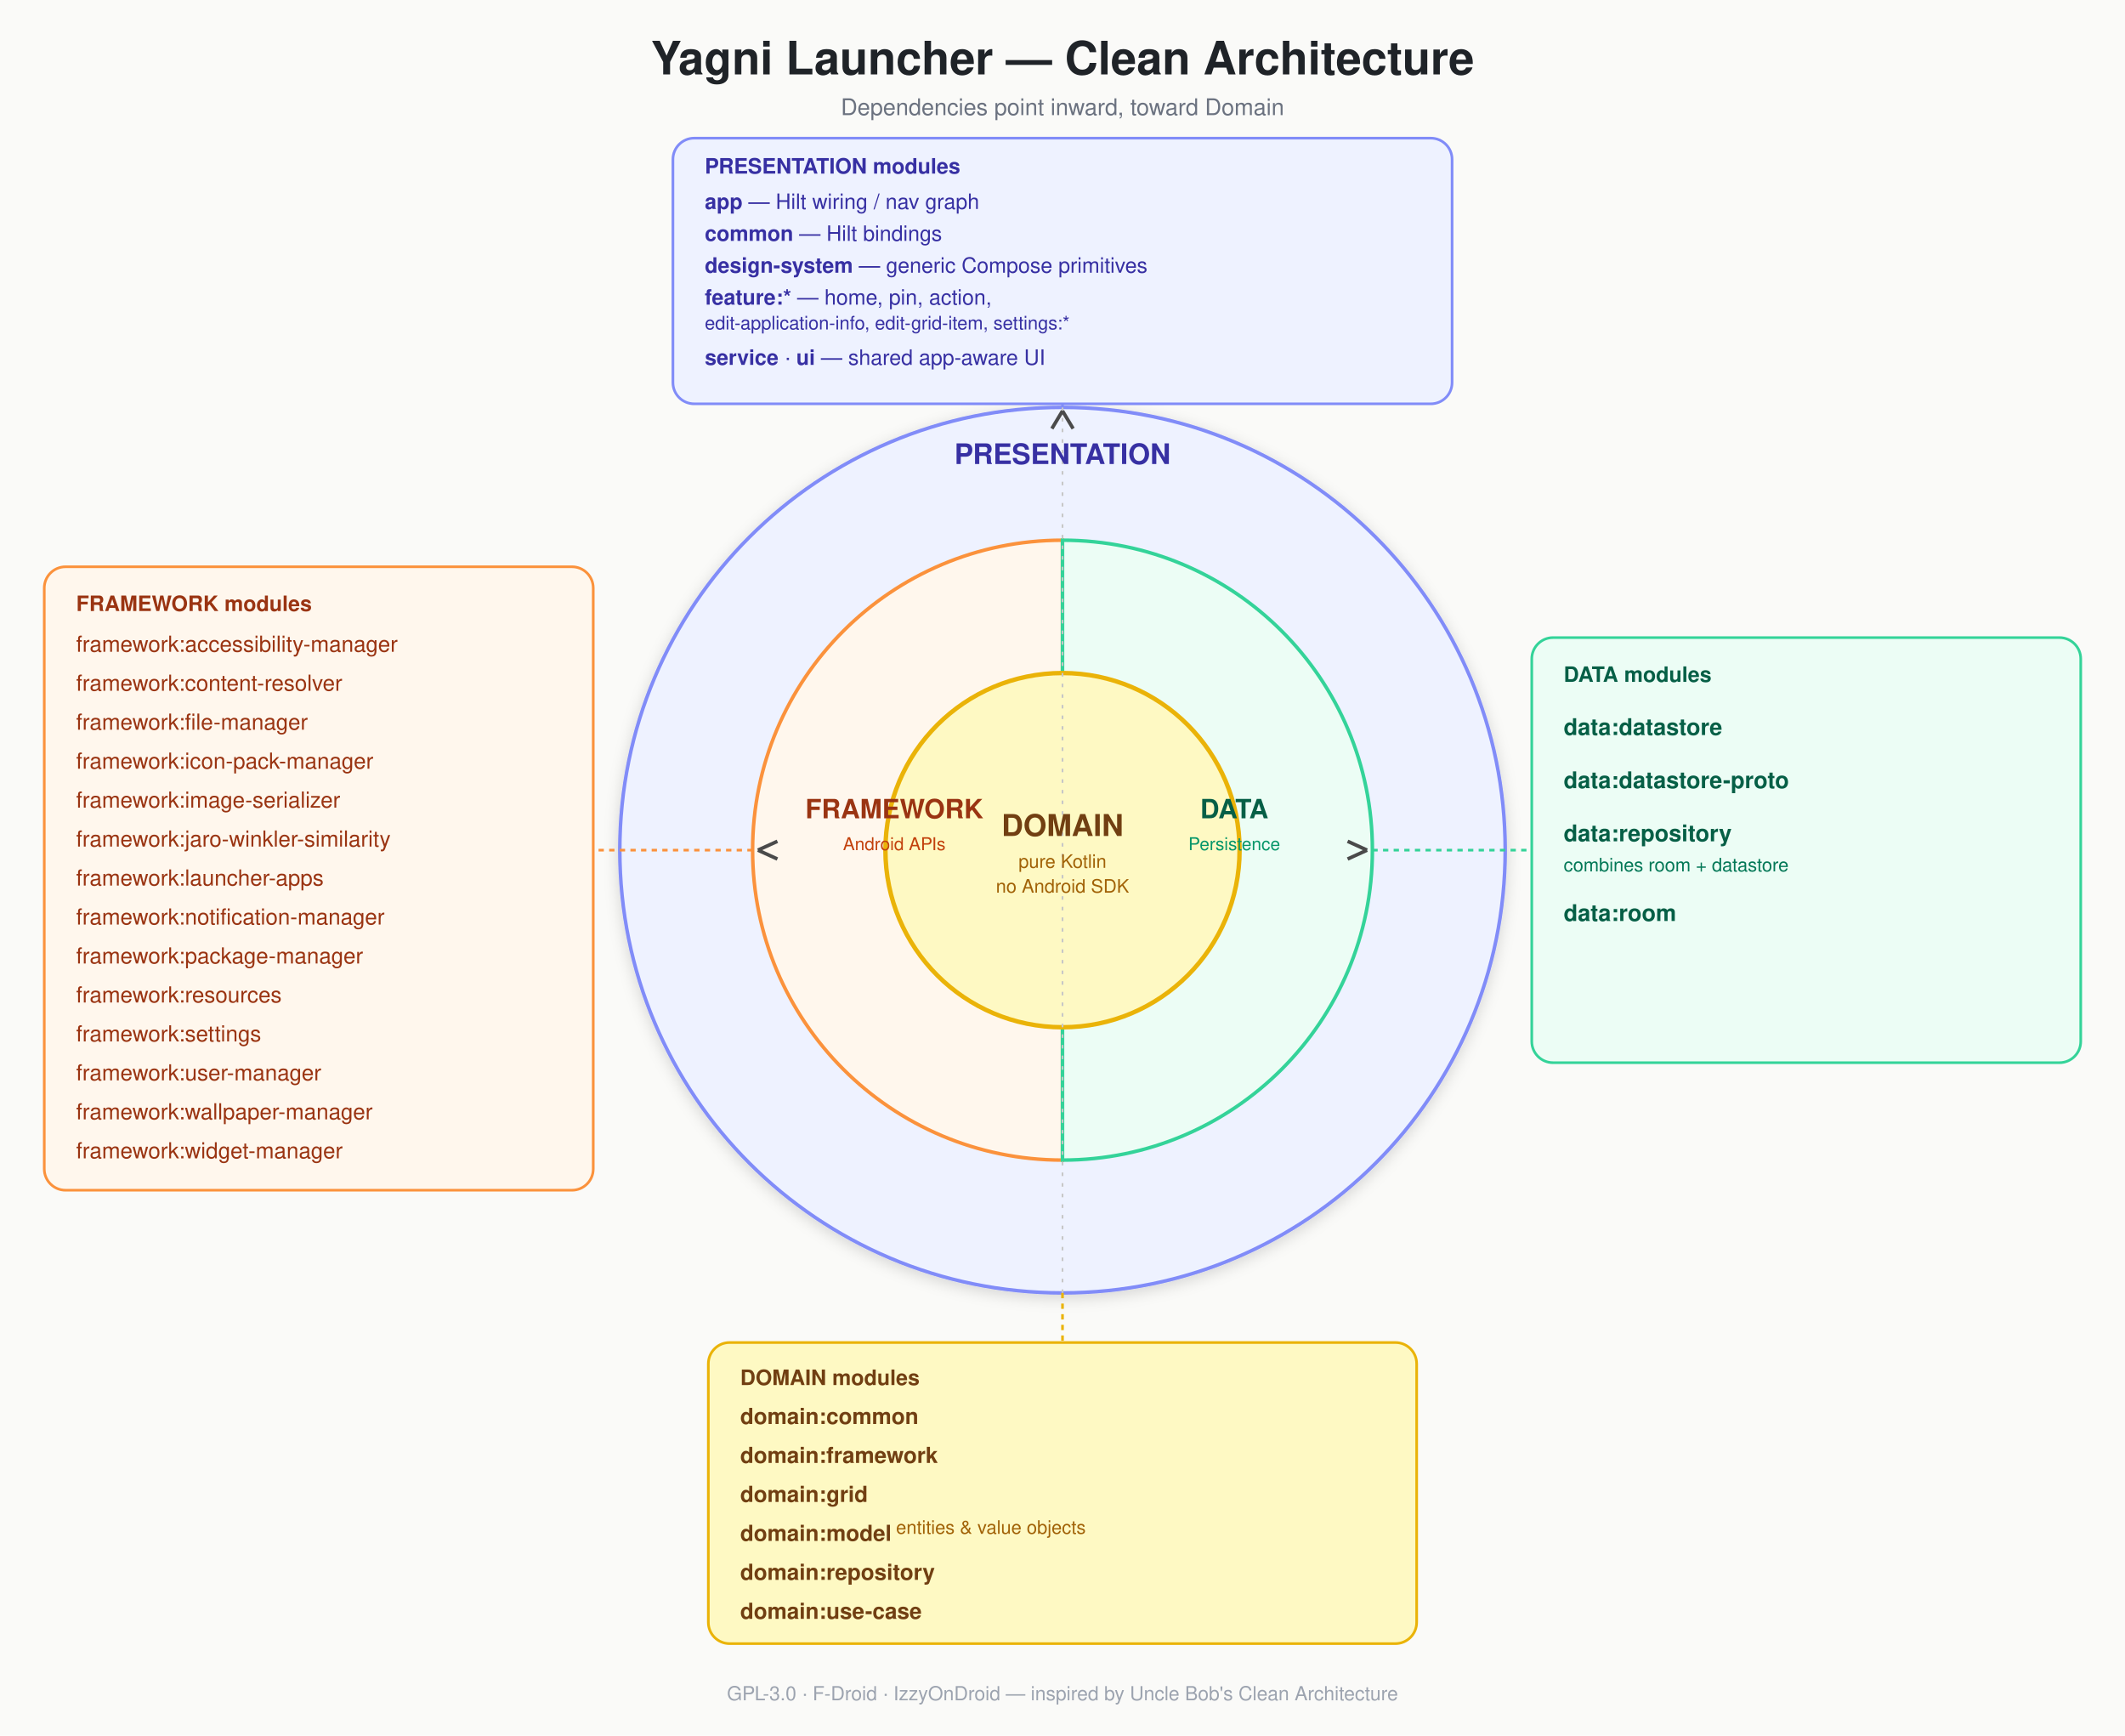
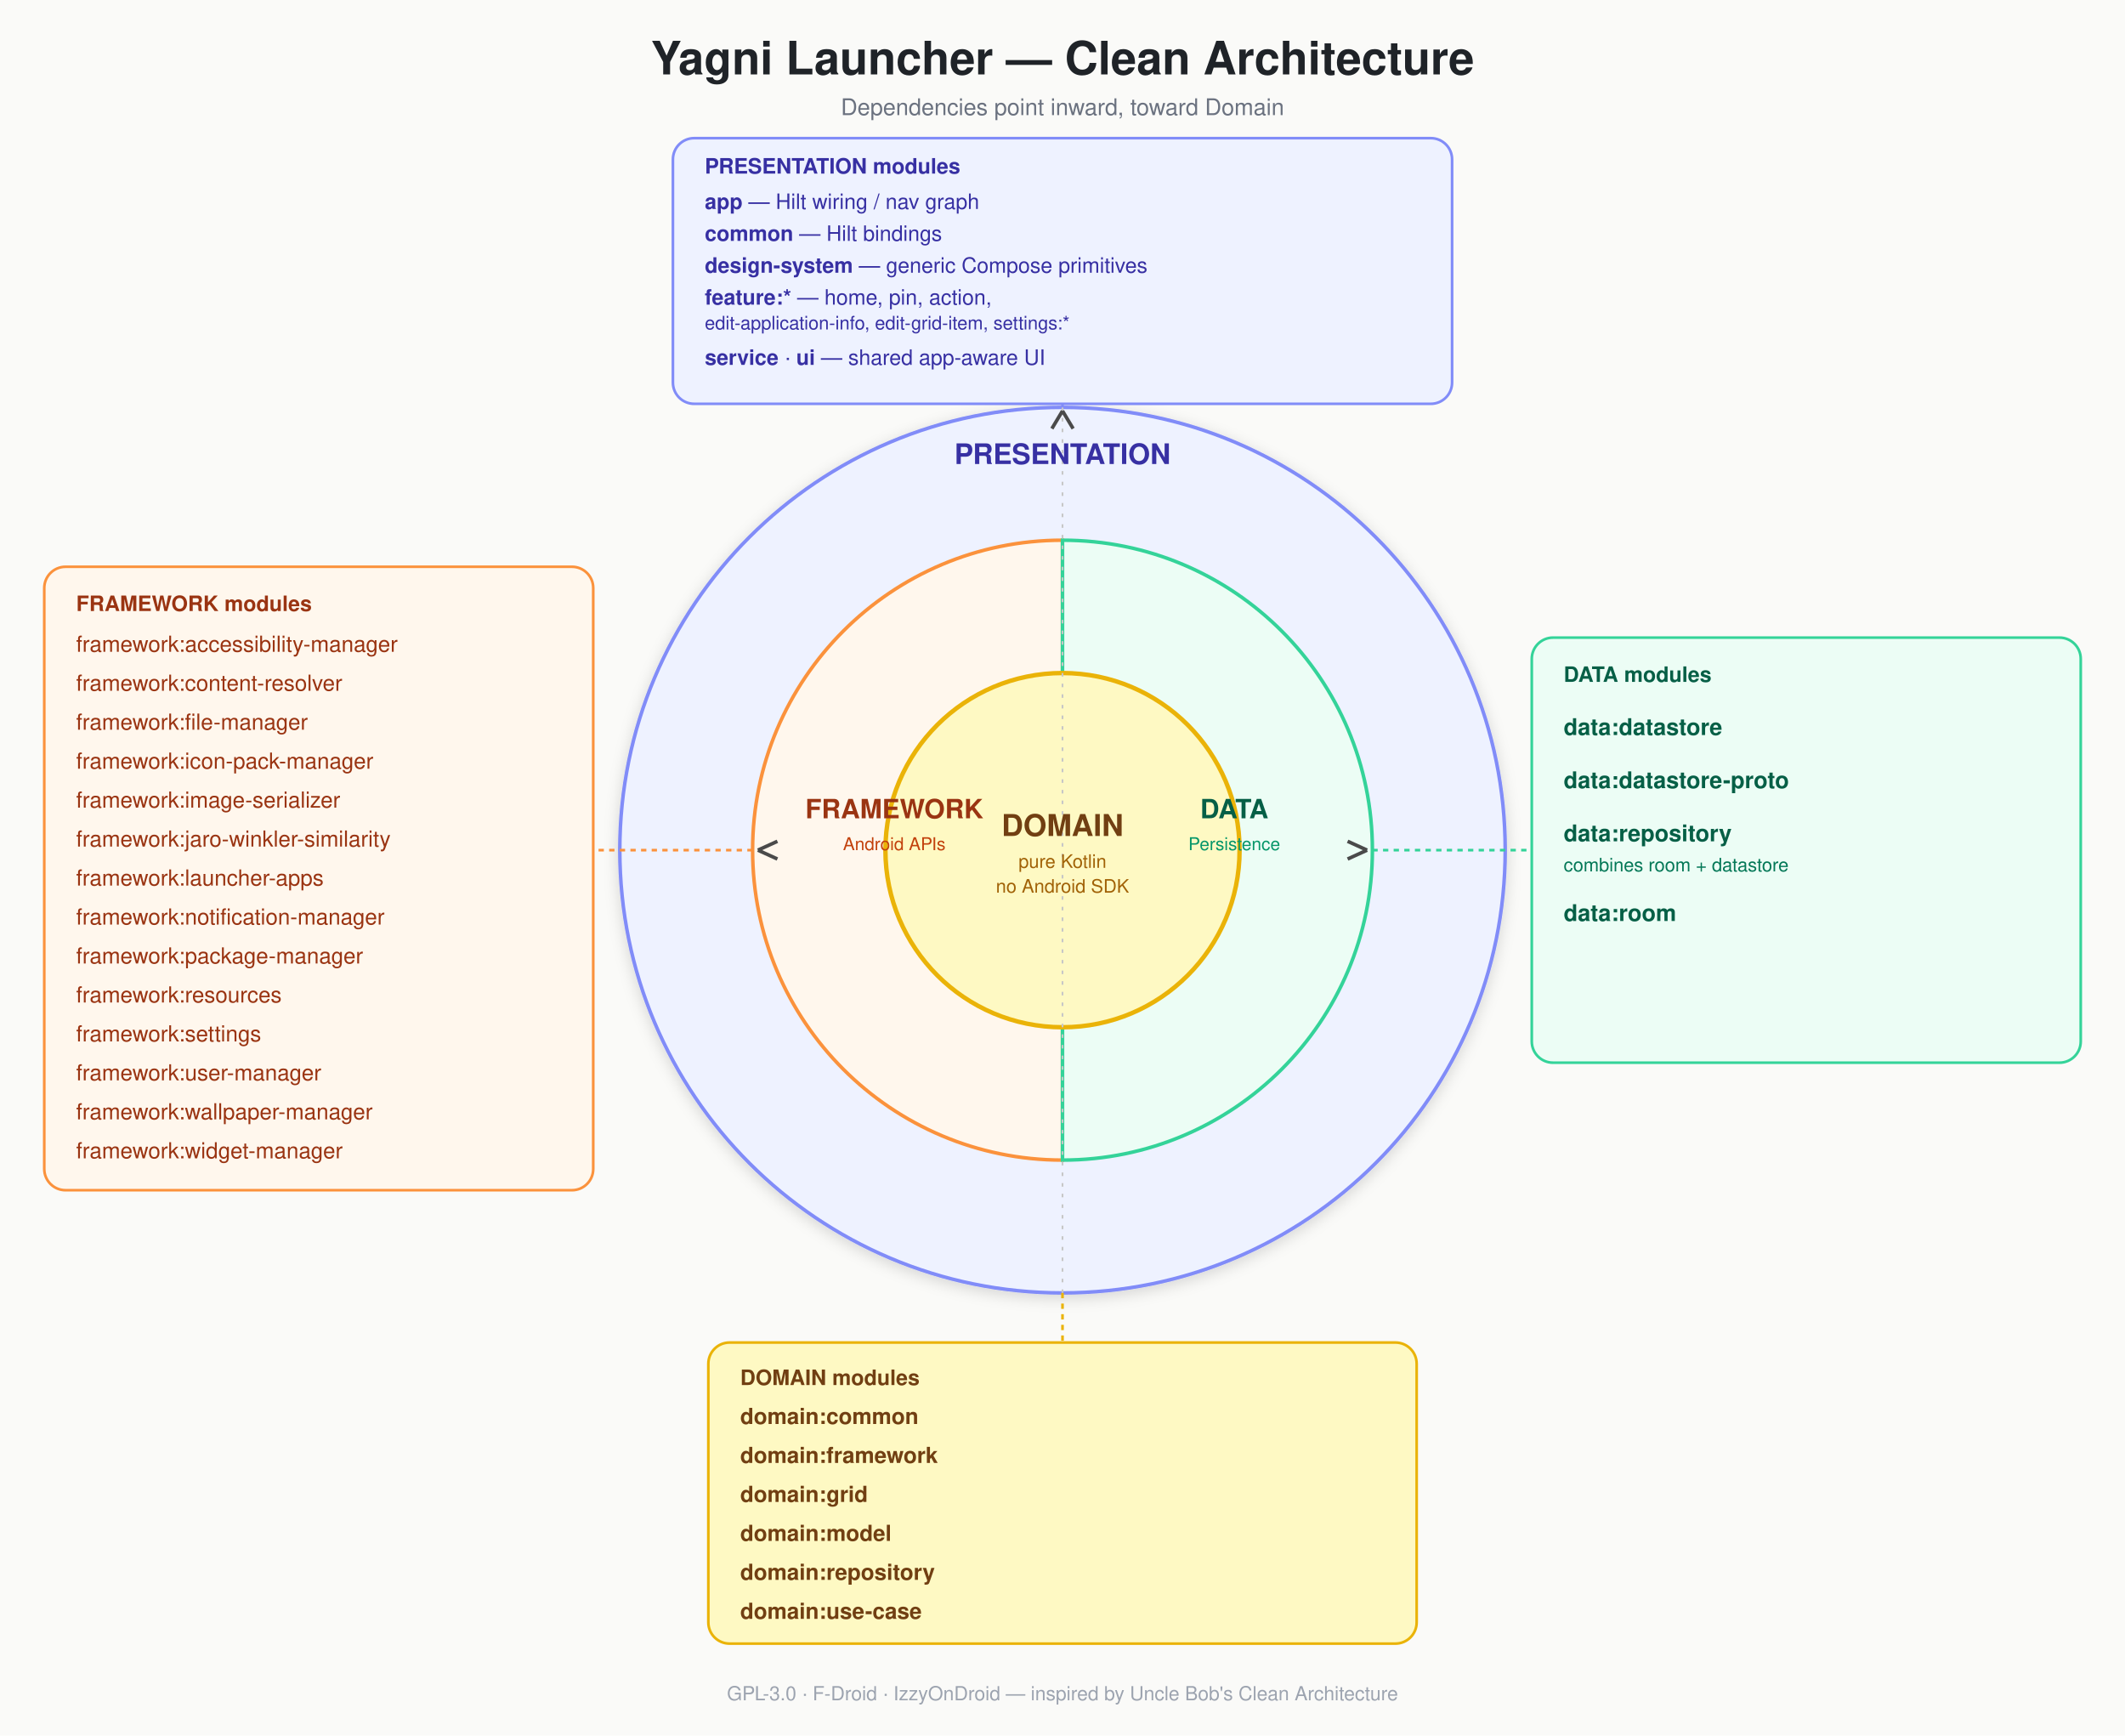
<svg xmlns="http://www.w3.org/2000/svg" viewBox="0 0 1200 980" font-family="Helvetica, Arial, sans-serif">
  <defs>
    <filter id="softShadow" x="-30%" y="-30%" width="160%" height="160%">
      <feDropShadow dx="0" dy="2" stdDeviation="4" flood-color="#000000" flood-opacity="0.15" />
    </filter>
  </defs>
  <rect x="0" y="0" width="1200" height="980" fill="#fafaf8" />
  <text x="600" y="42" text-anchor="middle" font-size="26" font-weight="700" fill="#1f2328">Yagni Launcher — Clean Architecture</text>
  <text x="600" y="65" text-anchor="middle" font-size="13" fill="#6b7280">Dependencies point inward, toward Domain</text>
  <circle cx="600" cy="480" r="250" fill="#eef2ff" stroke="#818cf8" stroke-width="2" filter="url(#softShadow)" />
  <path d="M 600,305 A 175,175 0 0,0 600,655 Z" fill="#fff7ed" stroke="#fb923c" stroke-width="2" />
  <path d="M 600,305 A 175,175 0 0,1 600,655 Z" fill="#ecfdf5" stroke="#34d399" stroke-width="2" />
  <circle cx="600" cy="480" r="100" fill="#fef9c3" stroke="#eab308" stroke-width="2.5" />
  <line x1="600" y1="230" x2="600" y2="730" stroke="#c7c7c7" stroke-width="1" stroke-dasharray="2 4" />
  <text x="600" y="262" text-anchor="middle" font-size="16" font-weight="700" fill="#3730a3">PRESENTATION</text>
  <text x="505" y="462" text-anchor="middle" font-size="15" font-weight="700" fill="#9a3412">FRAMEWORK</text>
  <text x="505" y="480" text-anchor="middle" font-size="10" fill="#c2410c">Android APIs</text>
  <text x="697" y="462" text-anchor="middle" font-size="15" font-weight="700" fill="#065f46">DATA</text>
  <text x="697" y="480" text-anchor="middle" font-size="10" fill="#059669">Persistence</text>
  <text x="600" y="472" text-anchor="middle" font-size="17" font-weight="700" fill="#713f12">DOMAIN</text>
  <text x="600" y="490" text-anchor="middle" font-size="10.5" fill="#a16207">pure Kotlin</text>
  <text x="600" y="504" text-anchor="middle" font-size="10.5" fill="#a16207">no Android SDK</text>
  <g stroke="#4a4a4a" stroke-width="2" fill="none">
    <path d="M 600,232 l -6,10 M 600,232 l 6,10" />
    <path d="M 428,480 l 11,-5 M 428,480 l 11,5" />
    <path d="M 772,480 l -11,-5 M 772,480 l -11,5" />
  </g>
  <line x1="600" y1="230" x2="600" y2="200" stroke="#818cf8" stroke-width="1.5" stroke-dasharray="3 3" />
  <rect x="380" y="78" width="440" height="150" rx="12" fill="#eef2ff" stroke="#818cf8" stroke-width="1.5" />
  <g font-size="12" fill="#3730a3">
    <text x="398" y="98" font-weight="700" font-size="12">PRESENTATION modules</text>
    <text x="398" y="118">
      <tspan font-weight="600">app</tspan> — Hilt wiring / nav graph</text>
    <text x="398" y="136">
      <tspan font-weight="600">common</tspan> — Hilt bindings</text>
    <text x="398" y="154">
      <tspan font-weight="600">design-system</tspan> — generic Compose primitives</text>
    <text x="398" y="172">
      <tspan font-weight="600">feature:*</tspan> — home, pin, action,</text>
    <text x="398" y="186" font-size="10.5">edit-application-info, edit-grid-item, settings:*</text>
    <text x="398" y="206">
      <tspan font-weight="600">service</tspan>   ·   <tspan font-weight="600">ui</tspan> — shared app-aware UI</text>
  </g>
  <line x1="425" y1="480" x2="335" y2="480" stroke="#fb923c" stroke-width="1.5" stroke-dasharray="3 3" />
  <rect x="25" y="320" width="310" height="352" rx="12" fill="#fff7ed" stroke="#fb923c" stroke-width="1.5" />
  <g font-size="12.5" fill="#9a3412">
    <text x="43" y="345" font-weight="700" font-size="12">FRAMEWORK modules</text>
    <text x="43" y="368">framework:accessibility-manager</text>
    <text x="43" y="390">framework:content-resolver</text>
    <text x="43" y="412">framework:file-manager</text>
    <text x="43" y="434">framework:icon-pack-manager</text>
    <text x="43" y="456">framework:image-serializer</text>
    <text x="43" y="478">framework:jaro-winkler-similarity</text>
    <text x="43" y="500">framework:launcher-apps</text>
    <text x="43" y="522">framework:notification-manager</text>
    <text x="43" y="544">framework:package-manager</text>
    <text x="43" y="566">framework:resources</text>
    <text x="43" y="588">framework:settings</text>
    <text x="43" y="610">framework:user-manager</text>
    <text x="43" y="632">framework:wallpaper-manager</text>
    <text x="43" y="654">framework:widget-manager</text>
  </g>
  <line x1="775" y1="480" x2="865" y2="480" stroke="#34d399" stroke-width="1.5" stroke-dasharray="3 3" />
  <rect x="865" y="360" width="310" height="240" rx="12" fill="#ecfdf5" stroke="#34d399" stroke-width="1.5" />
  <g font-size="13" fill="#065f46">
    <text x="883" y="385" font-weight="700" font-size="12">DATA modules</text>
    <text x="883" y="415" font-weight="600">data:datastore</text>
    <text x="883" y="445" font-weight="600">data:datastore-proto</text>
    <text x="883" y="475" font-weight="600">data:repository</text>
    <text x="883" y="492" font-size="10.5" fill="#047857">combines room + datastore</text>
    <text x="883" y="520" font-weight="600">data:room</text>
  </g>
  <line x1="600" y1="730" x2="600" y2="758" stroke="#eab308" stroke-width="1.5" stroke-dasharray="3 3" />
  <rect x="400" y="758" width="400" height="170" rx="12" fill="#fef9c3" stroke="#eab308" stroke-width="1.5" />
  <g font-size="12.5" fill="#713f12">
    <text x="418" y="782" font-weight="700" font-size="12">DOMAIN modules</text>
    <text x="418" y="804" font-weight="600">domain:common</text>
    <text x="418" y="826" font-weight="600">domain:framework</text>
    <text x="418" y="848" font-weight="600">domain:grid</text>
    <text x="418" y="870" font-weight="600">domain:model</text>
-     <text x="418" y="866" font-size="10.5" fill="#a16207" dx="88">entities &amp; value objects</text>
    <text x="418" y="892" font-weight="600">domain:repository</text>
    <text x="418" y="914" font-weight="600">domain:use-case</text>
  </g>
  <text x="600" y="960" text-anchor="middle" font-size="11" fill="#9ca3af">GPL-3.0 · F-Droid · IzzyOnDroid — inspired by Uncle Bob's Clean Architecture</text>
</svg>
